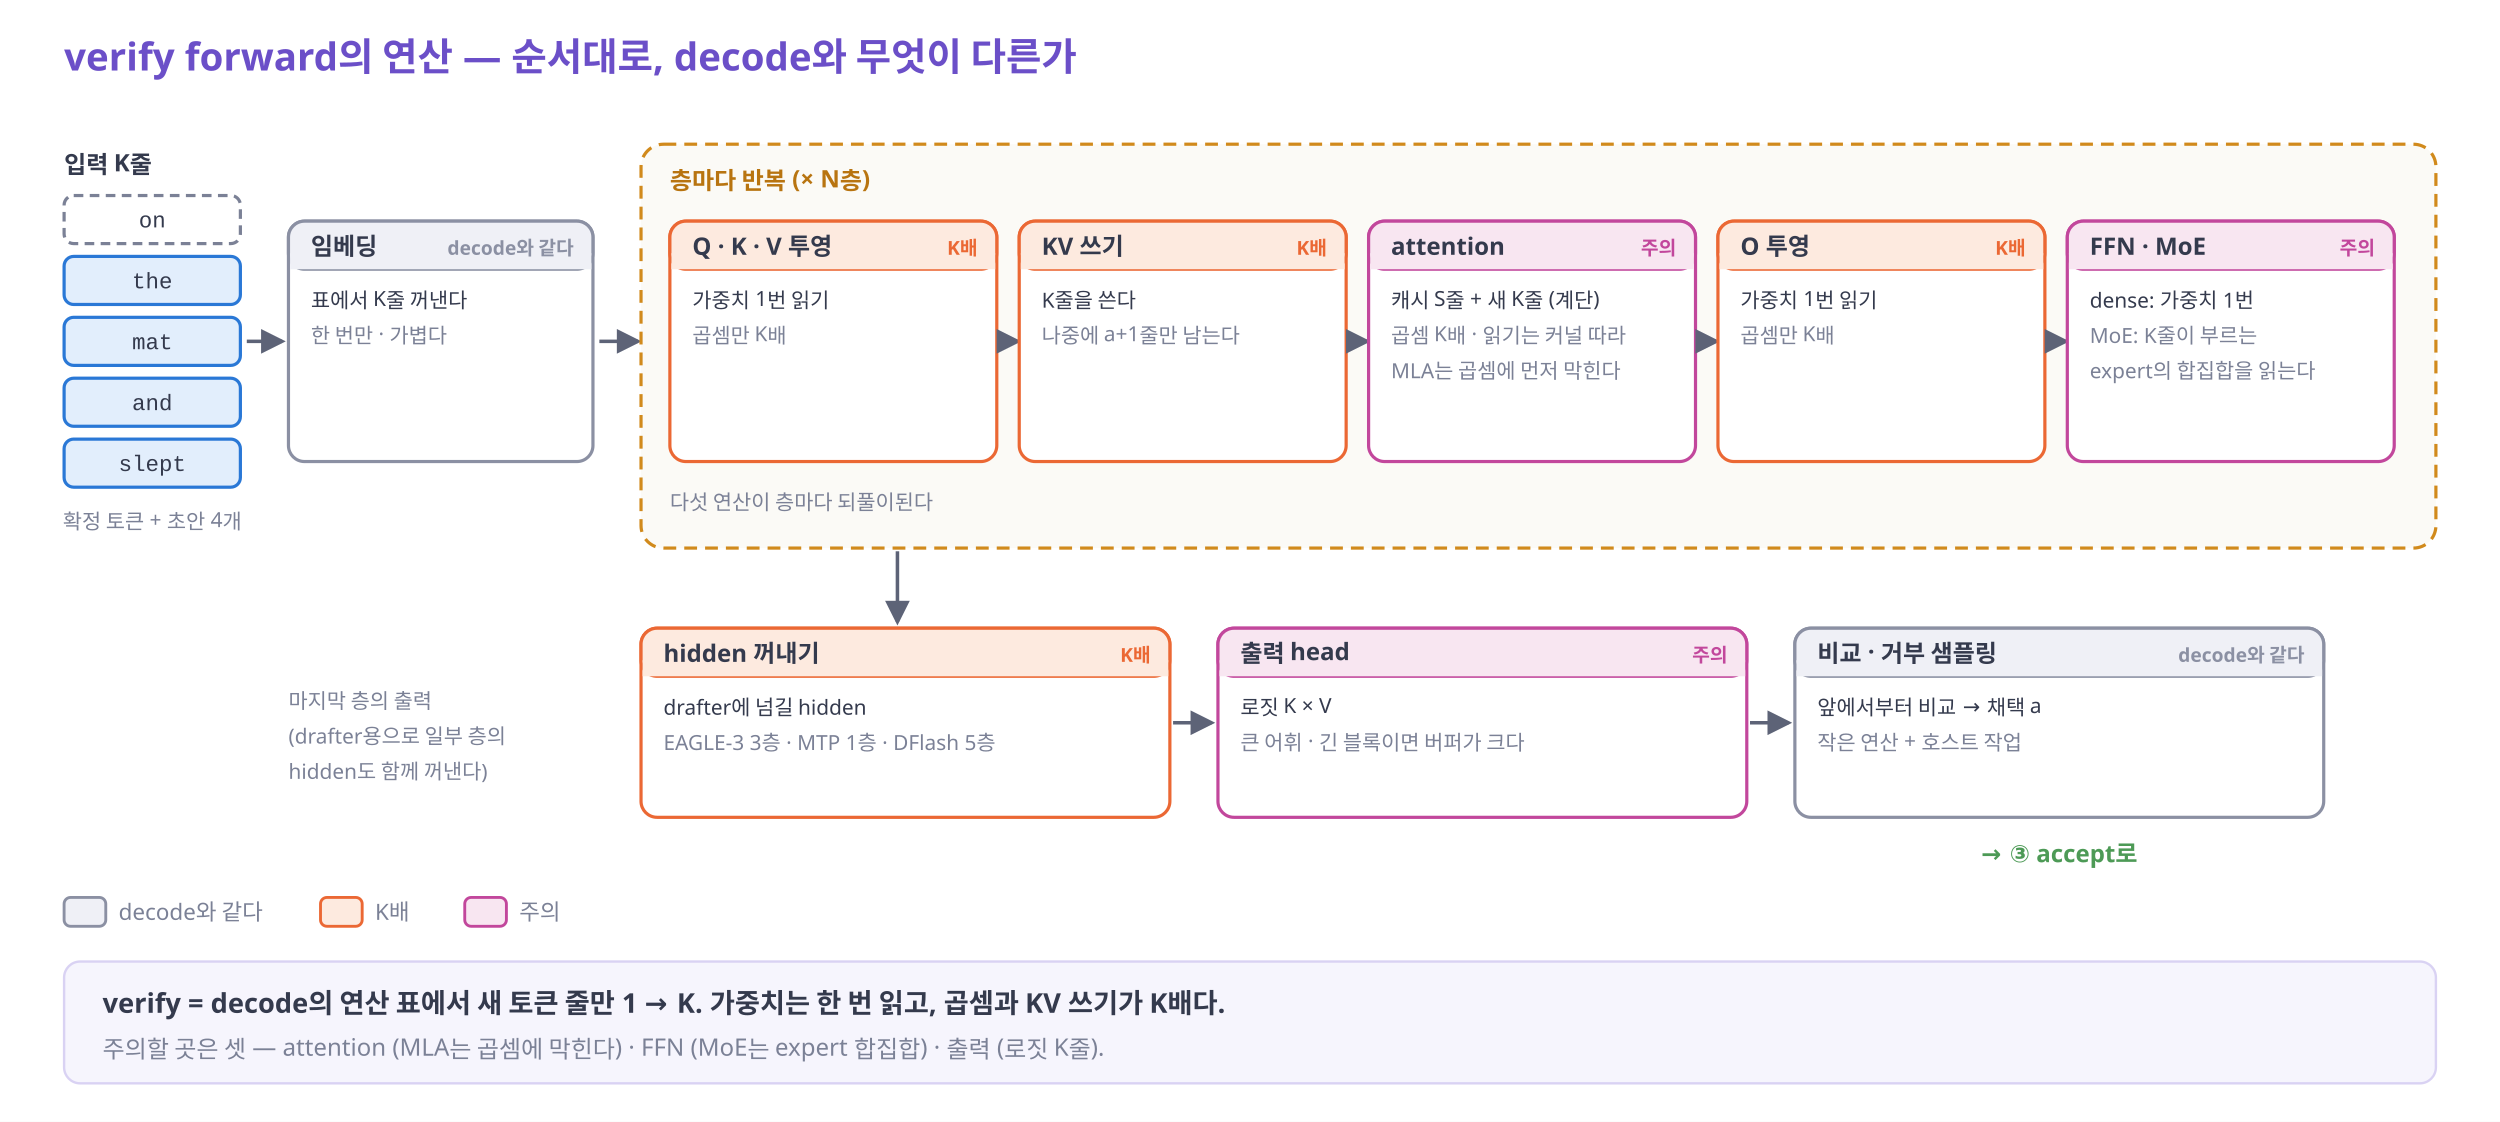
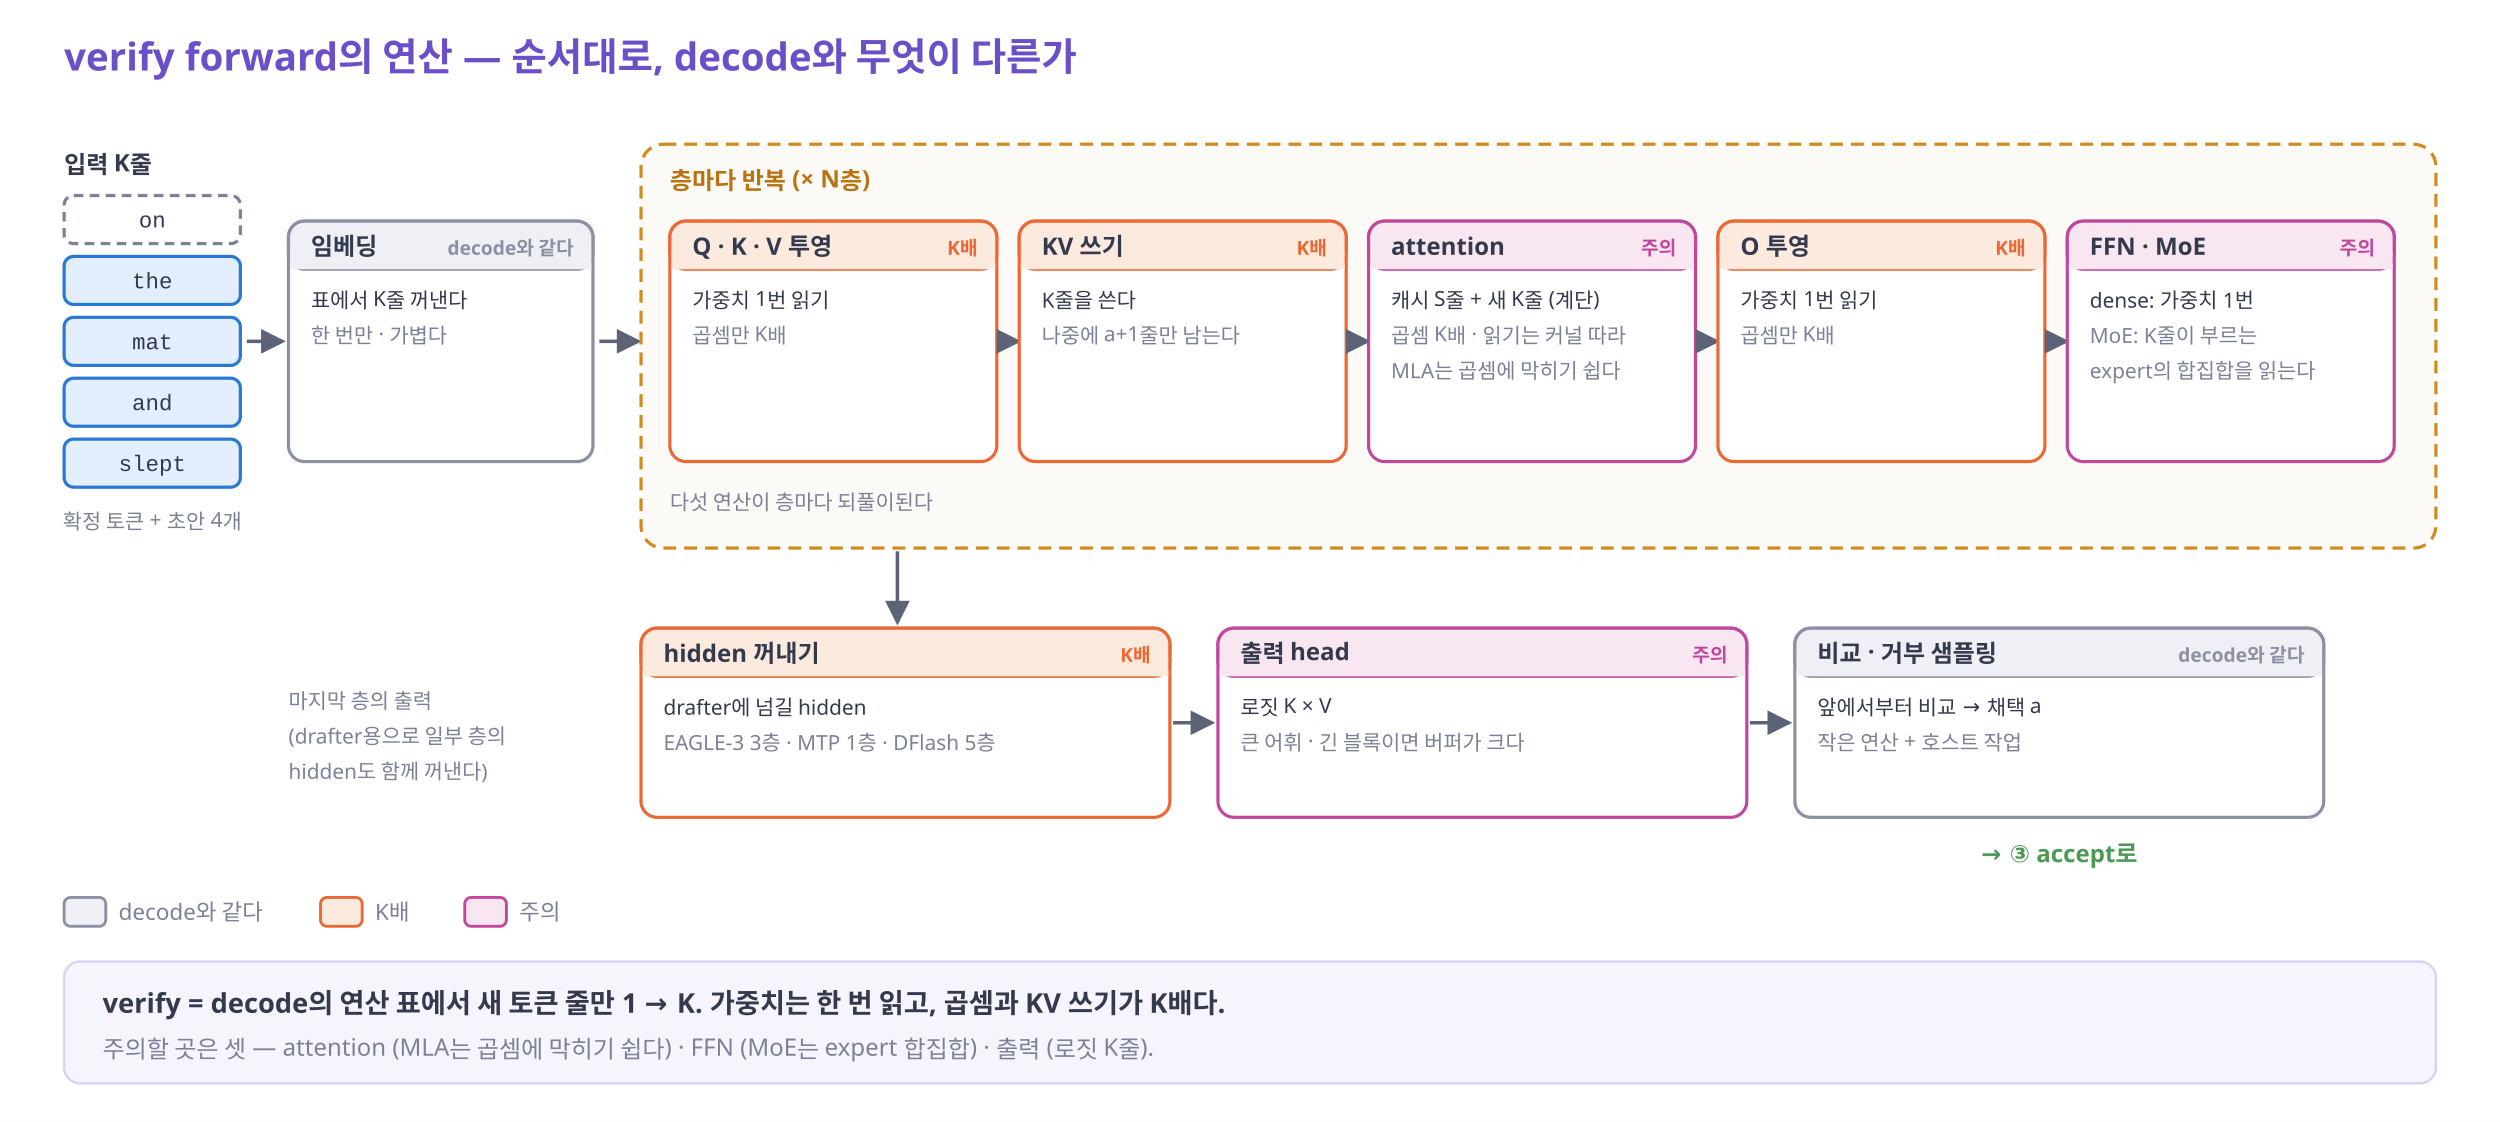
<svg xmlns="http://www.w3.org/2000/svg" viewBox="0 0 1560 700" width="1560" height="700">
  <defs>
    <marker id="ah" viewBox="0 0 10 10" refX="8.5" refY="5" markerWidth="7" markerHeight="7" orient="auto-start-reverse">
      <path d="M0,0 L10,5 L0,10 z" fill="#5d6377" />
    </marker>
  </defs>
  <rect width="100%" height="100%" fill="#ffffff" />
  <text x="40" y="44" font-family="'Noto Sans KR','Malgun Gothic',sans-serif" font-size="24" text-anchor="start" font-weight="700" fill="#6b4fc8">verify forward의 연산 — 순서대로, decode와 무엇이 다른가</text>
  <text x="40" y="108" font-family="'Noto Sans KR','Malgun Gothic',sans-serif" font-size="15" text-anchor="start" font-weight="700" fill="#343a4d">입력 K줄</text>
  <rect x="40" y="122" width="110" height="30" rx="6" fill="#ffffff" stroke="#7b8196" stroke-width="2" stroke-dasharray="6 4" />
  <text x="95.0" y="141.9" font-family="Consolas,'Courier New',monospace" font-size="14" text-anchor="middle" font-weight="400" fill="#343a4d">on</text>
  <rect x="40" y="160" width="110" height="30" rx="6" fill="#e2eefc" stroke="#2a78d6" stroke-width="2" />
  <text x="95.0" y="179.9" font-family="Consolas,'Courier New',monospace" font-size="14" text-anchor="middle" font-weight="400" fill="#343a4d">the</text>
  <rect x="40" y="198" width="110" height="30" rx="6" fill="#e2eefc" stroke="#2a78d6" stroke-width="2" />
  <text x="95.0" y="217.9" font-family="Consolas,'Courier New',monospace" font-size="14" text-anchor="middle" font-weight="400" fill="#343a4d">mat</text>
  <rect x="40" y="236" width="110" height="30" rx="6" fill="#e2eefc" stroke="#2a78d6" stroke-width="2" />
  <text x="95.0" y="255.9" font-family="Consolas,'Courier New',monospace" font-size="14" text-anchor="middle" font-weight="400" fill="#343a4d">and</text>
  <rect x="40" y="274" width="110" height="30" rx="6" fill="#e2eefc" stroke="#2a78d6" stroke-width="2" />
  <text x="95.0" y="293.9" font-family="Consolas,'Courier New',monospace" font-size="14" text-anchor="middle" font-weight="400" fill="#343a4d">slept</text>
  <text x="95" y="330" font-family="'Noto Sans KR','Malgun Gothic',sans-serif" font-size="13" text-anchor="middle" font-weight="400" fill="#7b8196">확정 토큰 + 초안 4개</text>
  <line x1="154" y1="213" x2="176" y2="213" stroke="#5d6377" stroke-width="2.2" marker-end="url(#ah)" />
  <rect x="180" y="138" width="190" height="150" rx="10" fill="#ffffff" stroke="#8b90a3" stroke-width="2" />
  <rect x="180" y="138" width="190" height="30" rx="10" fill="#eff0f6" stroke="#8b90a3" stroke-width="2" />
  <rect x="181" y="158" width="188" height="10" rx="0" fill="#eff0f6" stroke="none" stroke-width="2" />
  <text x="194" y="159" font-family="'Noto Sans KR','Malgun Gothic',sans-serif" font-size="15" text-anchor="start" font-weight="700" fill="#343a4d">임베딩</text>
  <text x="358" y="159" font-family="'Noto Sans KR','Malgun Gothic',sans-serif" font-size="12" text-anchor="end" font-weight="700" fill="#8b90a3">decode와 같다</text>
  <text x="194" y="192" font-family="'Noto Sans KR','Malgun Gothic',sans-serif" font-size="13" text-anchor="start" font-weight="400" fill="#343a4d">표에서 K줄 꺼낸다</text>
  <text x="194" y="214" font-family="'Noto Sans KR','Malgun Gothic',sans-serif" font-size="13" text-anchor="start" font-weight="400" fill="#7b8196">한 번만 · 가볍다</text>
  <line x1="374" y1="213" x2="398" y2="213" stroke="#5d6377" stroke-width="2.2" marker-end="url(#ah)" />
  <rect x="400" y="90" width="1120" height="252" rx="14" fill="#fbfaf6" stroke="#d18a1c" stroke-width="2" stroke-dasharray="8 5" />
  <text x="418" y="118" font-family="'Noto Sans KR','Malgun Gothic',sans-serif" font-size="15" text-anchor="start" font-weight="700" fill="#b87410">층마다 반복 (× N층)</text>
  <rect x="418" y="138" width="204" height="150" rx="10" fill="#ffffff" stroke="#eb6834" stroke-width="2" />
  <rect x="418" y="138" width="204" height="30" rx="10" fill="#fdeadf" stroke="#eb6834" stroke-width="2" />
  <rect x="419" y="158" width="202" height="10" rx="0" fill="#fdeadf" stroke="none" stroke-width="2" />
  <text x="432" y="159" font-family="'Noto Sans KR','Malgun Gothic',sans-serif" font-size="15" text-anchor="start" font-weight="700" fill="#343a4d">Q · K · V 투영</text>
  <text x="610" y="159" font-family="'Noto Sans KR','Malgun Gothic',sans-serif" font-size="12" text-anchor="end" font-weight="700" fill="#eb6834">K배</text>
  <text x="432" y="192" font-family="'Noto Sans KR','Malgun Gothic',sans-serif" font-size="13" text-anchor="start" font-weight="400" fill="#343a4d">가중치 1번 읽기</text>
  <text x="432" y="214" font-family="'Noto Sans KR','Malgun Gothic',sans-serif" font-size="13" text-anchor="start" font-weight="400" fill="#7b8196">곱셈만 K배</text>
  <line x1="623" y1="213" x2="635" y2="213" stroke="#5d6377" stroke-width="2.2" marker-end="url(#ah)" />
  <rect x="636" y="138" width="204" height="150" rx="10" fill="#ffffff" stroke="#eb6834" stroke-width="2" />
  <rect x="636" y="138" width="204" height="30" rx="10" fill="#fdeadf" stroke="#eb6834" stroke-width="2" />
  <rect x="637" y="158" width="202" height="10" rx="0" fill="#fdeadf" stroke="none" stroke-width="2" />
  <text x="650" y="159" font-family="'Noto Sans KR','Malgun Gothic',sans-serif" font-size="15" text-anchor="start" font-weight="700" fill="#343a4d">KV 쓰기</text>
  <text x="828" y="159" font-family="'Noto Sans KR','Malgun Gothic',sans-serif" font-size="12" text-anchor="end" font-weight="700" fill="#eb6834">K배</text>
  <text x="650" y="192" font-family="'Noto Sans KR','Malgun Gothic',sans-serif" font-size="13" text-anchor="start" font-weight="400" fill="#343a4d">K줄을 쓴다</text>
  <text x="650" y="214" font-family="'Noto Sans KR','Malgun Gothic',sans-serif" font-size="13" text-anchor="start" font-weight="400" fill="#7b8196">나중에 a+1줄만 남는다</text>
  <line x1="841" y1="213" x2="853" y2="213" stroke="#5d6377" stroke-width="2.2" marker-end="url(#ah)" />
  <rect x="854" y="138" width="204" height="150" rx="10" fill="#ffffff" stroke="#c2479c" stroke-width="2" />
  <rect x="854" y="138" width="204" height="30" rx="10" fill="#f8e6f1" stroke="#c2479c" stroke-width="2" />
  <rect x="855" y="158" width="202" height="10" rx="0" fill="#f8e6f1" stroke="none" stroke-width="2" />
  <text x="868" y="159" font-family="'Noto Sans KR','Malgun Gothic',sans-serif" font-size="15" text-anchor="start" font-weight="700" fill="#343a4d">attention</text>
  <text x="1046" y="159" font-family="'Noto Sans KR','Malgun Gothic',sans-serif" font-size="12" text-anchor="end" font-weight="700" fill="#c2479c">주의</text>
  <text x="868" y="192" font-family="'Noto Sans KR','Malgun Gothic',sans-serif" font-size="13" text-anchor="start" font-weight="400" fill="#343a4d">캐시 S줄 + 새 K줄 (계단)</text>
  <text x="868" y="214" font-family="'Noto Sans KR','Malgun Gothic',sans-serif" font-size="13" text-anchor="start" font-weight="400" fill="#7b8196">곱셈 K배 · 읽기는 커널 따라</text>
-   <text x="868" y="236" font-family="'Noto Sans KR','Malgun Gothic',sans-serif" font-size="13" text-anchor="start" font-weight="400" fill="#7b8196">MLA는 곱셈에 먼저 막힌다</text>
+   <text x="868" y="236" font-family="'Noto Sans KR','Malgun Gothic',sans-serif" font-size="13" text-anchor="start" font-weight="400" fill="#7b8196">MLA는 곱셈에 막히기 쉽다</text>
  <line x1="1059" y1="213" x2="1071" y2="213" stroke="#5d6377" stroke-width="2.2" marker-end="url(#ah)" />
  <rect x="1072" y="138" width="204" height="150" rx="10" fill="#ffffff" stroke="#eb6834" stroke-width="2" />
  <rect x="1072" y="138" width="204" height="30" rx="10" fill="#fdeadf" stroke="#eb6834" stroke-width="2" />
  <rect x="1073" y="158" width="202" height="10" rx="0" fill="#fdeadf" stroke="none" stroke-width="2" />
  <text x="1086" y="159" font-family="'Noto Sans KR','Malgun Gothic',sans-serif" font-size="15" text-anchor="start" font-weight="700" fill="#343a4d">O 투영</text>
  <text x="1264" y="159" font-family="'Noto Sans KR','Malgun Gothic',sans-serif" font-size="12" text-anchor="end" font-weight="700" fill="#eb6834">K배</text>
  <text x="1086" y="192" font-family="'Noto Sans KR','Malgun Gothic',sans-serif" font-size="13" text-anchor="start" font-weight="400" fill="#343a4d">가중치 1번 읽기</text>
  <text x="1086" y="214" font-family="'Noto Sans KR','Malgun Gothic',sans-serif" font-size="13" text-anchor="start" font-weight="400" fill="#7b8196">곱셈만 K배</text>
  <line x1="1277" y1="213" x2="1289" y2="213" stroke="#5d6377" stroke-width="2.2" marker-end="url(#ah)" />
  <rect x="1290" y="138" width="204" height="150" rx="10" fill="#ffffff" stroke="#c2479c" stroke-width="2" />
  <rect x="1290" y="138" width="204" height="30" rx="10" fill="#f8e6f1" stroke="#c2479c" stroke-width="2" />
  <rect x="1291" y="158" width="202" height="10" rx="0" fill="#f8e6f1" stroke="none" stroke-width="2" />
  <text x="1304" y="159" font-family="'Noto Sans KR','Malgun Gothic',sans-serif" font-size="15" text-anchor="start" font-weight="700" fill="#343a4d">FFN · MoE</text>
  <text x="1482" y="159" font-family="'Noto Sans KR','Malgun Gothic',sans-serif" font-size="12" text-anchor="end" font-weight="700" fill="#c2479c">주의</text>
  <text x="1304" y="192" font-family="'Noto Sans KR','Malgun Gothic',sans-serif" font-size="13" text-anchor="start" font-weight="400" fill="#343a4d">dense: 가중치 1번</text>
  <text x="1304" y="214" font-family="'Noto Sans KR','Malgun Gothic',sans-serif" font-size="13" text-anchor="start" font-weight="400" fill="#7b8196">MoE: K줄이 부르는</text>
  <text x="1304" y="236" font-family="'Noto Sans KR','Malgun Gothic',sans-serif" font-size="13" text-anchor="start" font-weight="400" fill="#7b8196">expert의 합집합을 읽는다</text>
  <text x="418" y="318" font-family="'Noto Sans KR','Malgun Gothic',sans-serif" font-size="13" text-anchor="start" font-weight="400" fill="#7b8196">다섯 연산이 층마다 되풀이된다</text>
  <line x1="560" y1="344" x2="560" y2="388" stroke="#5d6377" stroke-width="2.2" marker-end="url(#ah)" />
  <rect x="400" y="392" width="330" height="118" rx="10" fill="#ffffff" stroke="#eb6834" stroke-width="2" />
  <rect x="400" y="392" width="330" height="30" rx="10" fill="#fdeadf" stroke="#eb6834" stroke-width="2" />
  <rect x="401" y="412" width="328" height="10" rx="0" fill="#fdeadf" stroke="none" stroke-width="2" />
  <text x="414" y="413" font-family="'Noto Sans KR','Malgun Gothic',sans-serif" font-size="15" text-anchor="start" font-weight="700" fill="#343a4d">hidden 꺼내기</text>
  <text x="718" y="413" font-family="'Noto Sans KR','Malgun Gothic',sans-serif" font-size="12" text-anchor="end" font-weight="700" fill="#eb6834">K배</text>
  <text x="414" y="446" font-family="'Noto Sans KR','Malgun Gothic',sans-serif" font-size="13" text-anchor="start" font-weight="400" fill="#343a4d">drafter에 넘길 hidden</text>
  <text x="414" y="468" font-family="'Noto Sans KR','Malgun Gothic',sans-serif" font-size="13" text-anchor="start" font-weight="400" fill="#7b8196">EAGLE-3 3층 · MTP 1층 · DFlash 5층</text>
  <rect x="760" y="392" width="330" height="118" rx="10" fill="#ffffff" stroke="#c2479c" stroke-width="2" />
  <rect x="760" y="392" width="330" height="30" rx="10" fill="#f8e6f1" stroke="#c2479c" stroke-width="2" />
  <rect x="761" y="412" width="328" height="10" rx="0" fill="#f8e6f1" stroke="none" stroke-width="2" />
  <text x="774" y="413" font-family="'Noto Sans KR','Malgun Gothic',sans-serif" font-size="15" text-anchor="start" font-weight="700" fill="#343a4d">출력 head</text>
  <text x="1078" y="413" font-family="'Noto Sans KR','Malgun Gothic',sans-serif" font-size="12" text-anchor="end" font-weight="700" fill="#c2479c">주의</text>
  <text x="774" y="446" font-family="'Noto Sans KR','Malgun Gothic',sans-serif" font-size="13" text-anchor="start" font-weight="400" fill="#343a4d">로짓 K × V</text>
  <text x="774" y="468" font-family="'Noto Sans KR','Malgun Gothic',sans-serif" font-size="13" text-anchor="start" font-weight="400" fill="#7b8196">큰 어휘 · 긴 블록이면 버퍼가 크다</text>
  <rect x="1120" y="392" width="330" height="118" rx="10" fill="#ffffff" stroke="#8b90a3" stroke-width="2" />
  <rect x="1120" y="392" width="330" height="30" rx="10" fill="#eff0f6" stroke="#8b90a3" stroke-width="2" />
  <rect x="1121" y="412" width="328" height="10" rx="0" fill="#eff0f6" stroke="none" stroke-width="2" />
  <text x="1134" y="413" font-family="'Noto Sans KR','Malgun Gothic',sans-serif" font-size="15" text-anchor="start" font-weight="700" fill="#343a4d">비교 · 거부 샘플링</text>
  <text x="1438" y="413" font-family="'Noto Sans KR','Malgun Gothic',sans-serif" font-size="12" text-anchor="end" font-weight="700" fill="#8b90a3">decode와 같다</text>
  <text x="1134" y="446" font-family="'Noto Sans KR','Malgun Gothic',sans-serif" font-size="13" text-anchor="start" font-weight="400" fill="#343a4d">앞에서부터 비교 → 채택 a</text>
  <text x="1134" y="468" font-family="'Noto Sans KR','Malgun Gothic',sans-serif" font-size="13" text-anchor="start" font-weight="400" fill="#7b8196">작은 연산 + 호스트 작업</text>
  <line x1="732" y1="451" x2="756" y2="451" stroke="#5d6377" stroke-width="2.2" marker-end="url(#ah)" />
  <line x1="1092" y1="451" x2="1116" y2="451" stroke="#5d6377" stroke-width="2.2" marker-end="url(#ah)" />
  <text x="1285" y="538" font-family="'Noto Sans KR','Malgun Gothic',sans-serif" font-size="15" text-anchor="middle" font-weight="700" fill="#4d9a56">→ ③ accept로</text>
  <text x="180" y="442" font-family="'Noto Sans KR','Malgun Gothic',sans-serif" font-size="13" text-anchor="start" font-weight="400" fill="#7b8196">마지막 층의 출력</text>
  <text x="180" y="464" font-family="'Noto Sans KR','Malgun Gothic',sans-serif" font-size="13" text-anchor="start" font-weight="400" fill="#7b8196">(drafter용으로 일부 층의</text>
  <text x="180" y="486" font-family="'Noto Sans KR','Malgun Gothic',sans-serif" font-size="13" text-anchor="start" font-weight="400" fill="#7b8196"> hidden도 함께 꺼낸다)</text>
  <rect x="40" y="560" width="26" height="18" rx="4" fill="#eff0f6" stroke="#8b90a3" stroke-width="1.8" />
  <text x="74" y="574" font-family="'Noto Sans KR','Malgun Gothic',sans-serif" font-size="14" text-anchor="start" font-weight="400" fill="#7b8196">decode와 같다</text>
  <rect x="200" y="560" width="26" height="18" rx="4" fill="#fdeadf" stroke="#eb6834" stroke-width="1.8" />
  <text x="234" y="574" font-family="'Noto Sans KR','Malgun Gothic',sans-serif" font-size="14" text-anchor="start" font-weight="400" fill="#7b8196">K배</text>
  <rect x="290" y="560" width="26" height="18" rx="4" fill="#f8e6f1" stroke="#c2479c" stroke-width="1.8" />
  <text x="324" y="574" font-family="'Noto Sans KR','Malgun Gothic',sans-serif" font-size="14" text-anchor="start" font-weight="400" fill="#7b8196">주의</text>
  <rect x="40" y="600" width="1480" height="76" rx="10" fill="#f6f5fd" stroke="#d9d2f3" stroke-width="1.5" />
  <text x="64" y="632" font-family="'Noto Sans KR','Malgun Gothic',sans-serif" font-size="17" text-anchor="start" font-weight="700" fill="#343a4d">verify = decode의 연산 표에서 새 토큰 줄만 1 → K. 가중치는 한 번 읽고, 곱셈과 KV 쓰기가 K배다.</text>
-   <text x="64" y="660" font-family="'Noto Sans KR','Malgun Gothic',sans-serif" font-size="15" text-anchor="start" font-weight="400" fill="#7b8196">주의할 곳은 셋 — attention (MLA는 곱셈에 막힌다) · FFN (MoE는 expert 합집합) · 출력 (로짓 K줄).</text>
+   <text x="64" y="660" font-family="'Noto Sans KR','Malgun Gothic',sans-serif" font-size="15" text-anchor="start" font-weight="400" fill="#7b8196">주의할 곳은 셋 — attention (MLA는 곱셈에 막히기 쉽다) · FFN (MoE는 expert 합집합) · 출력 (로짓 K줄).</text>
</svg>
